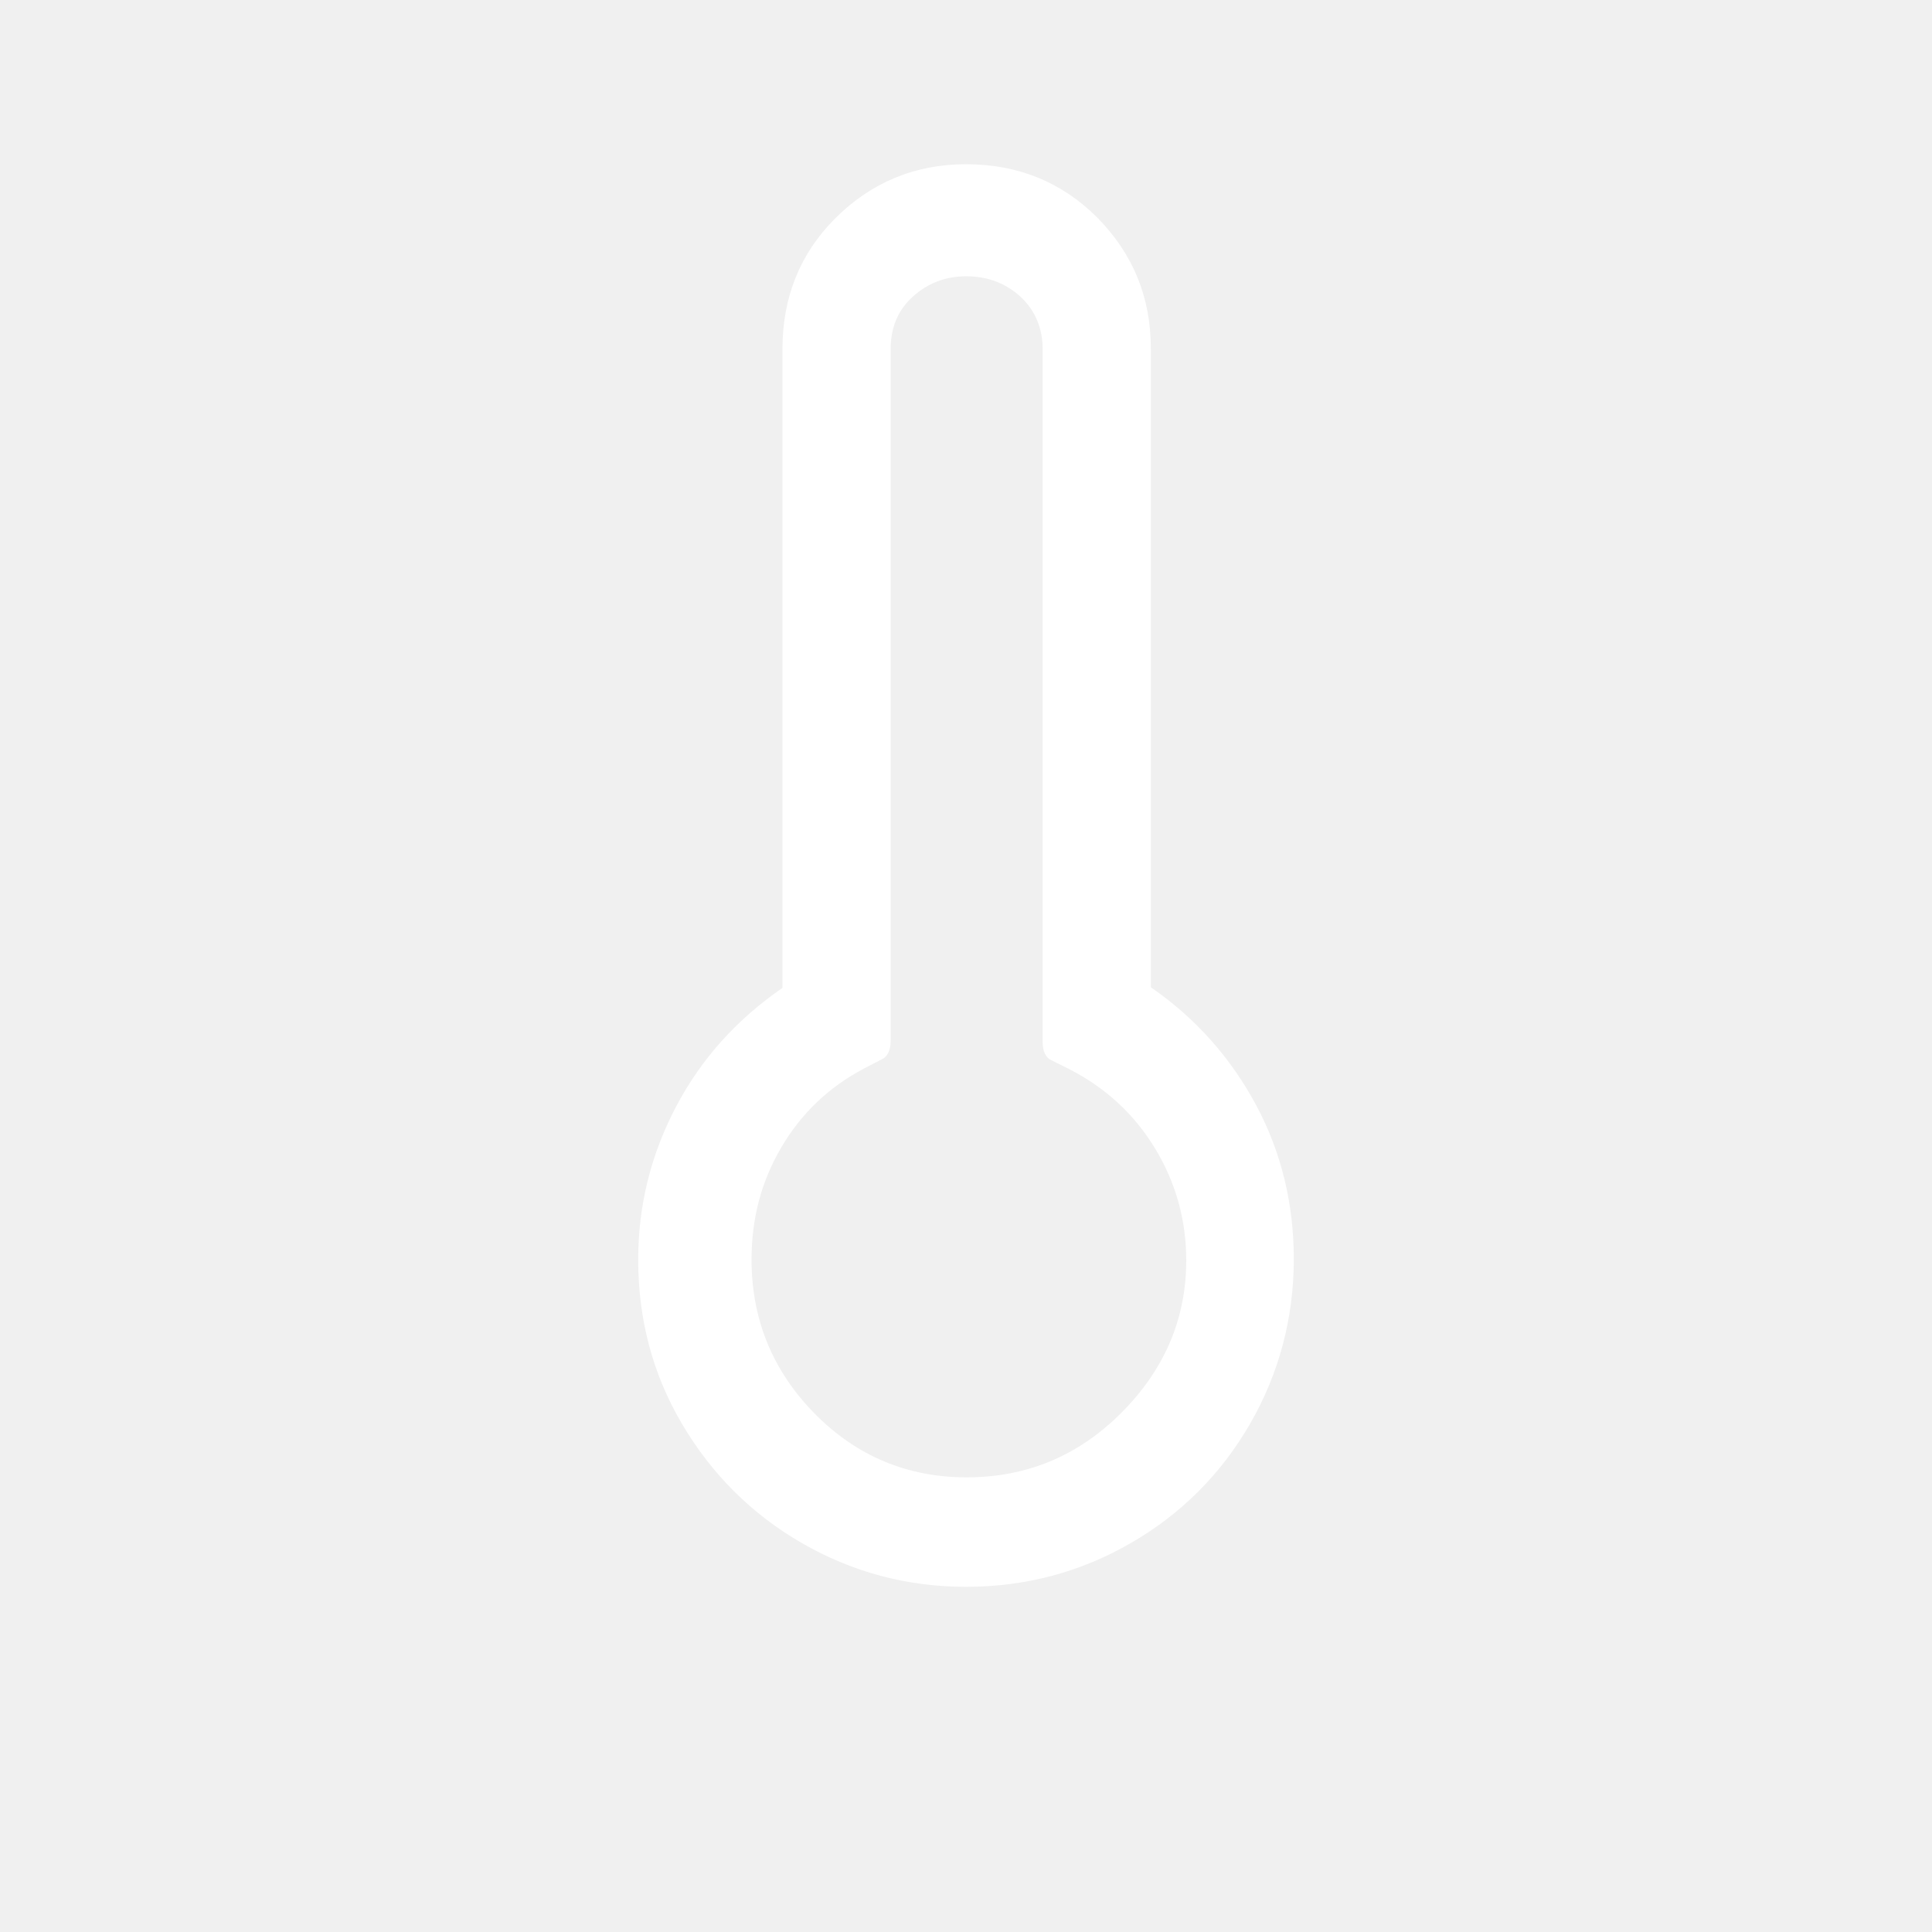
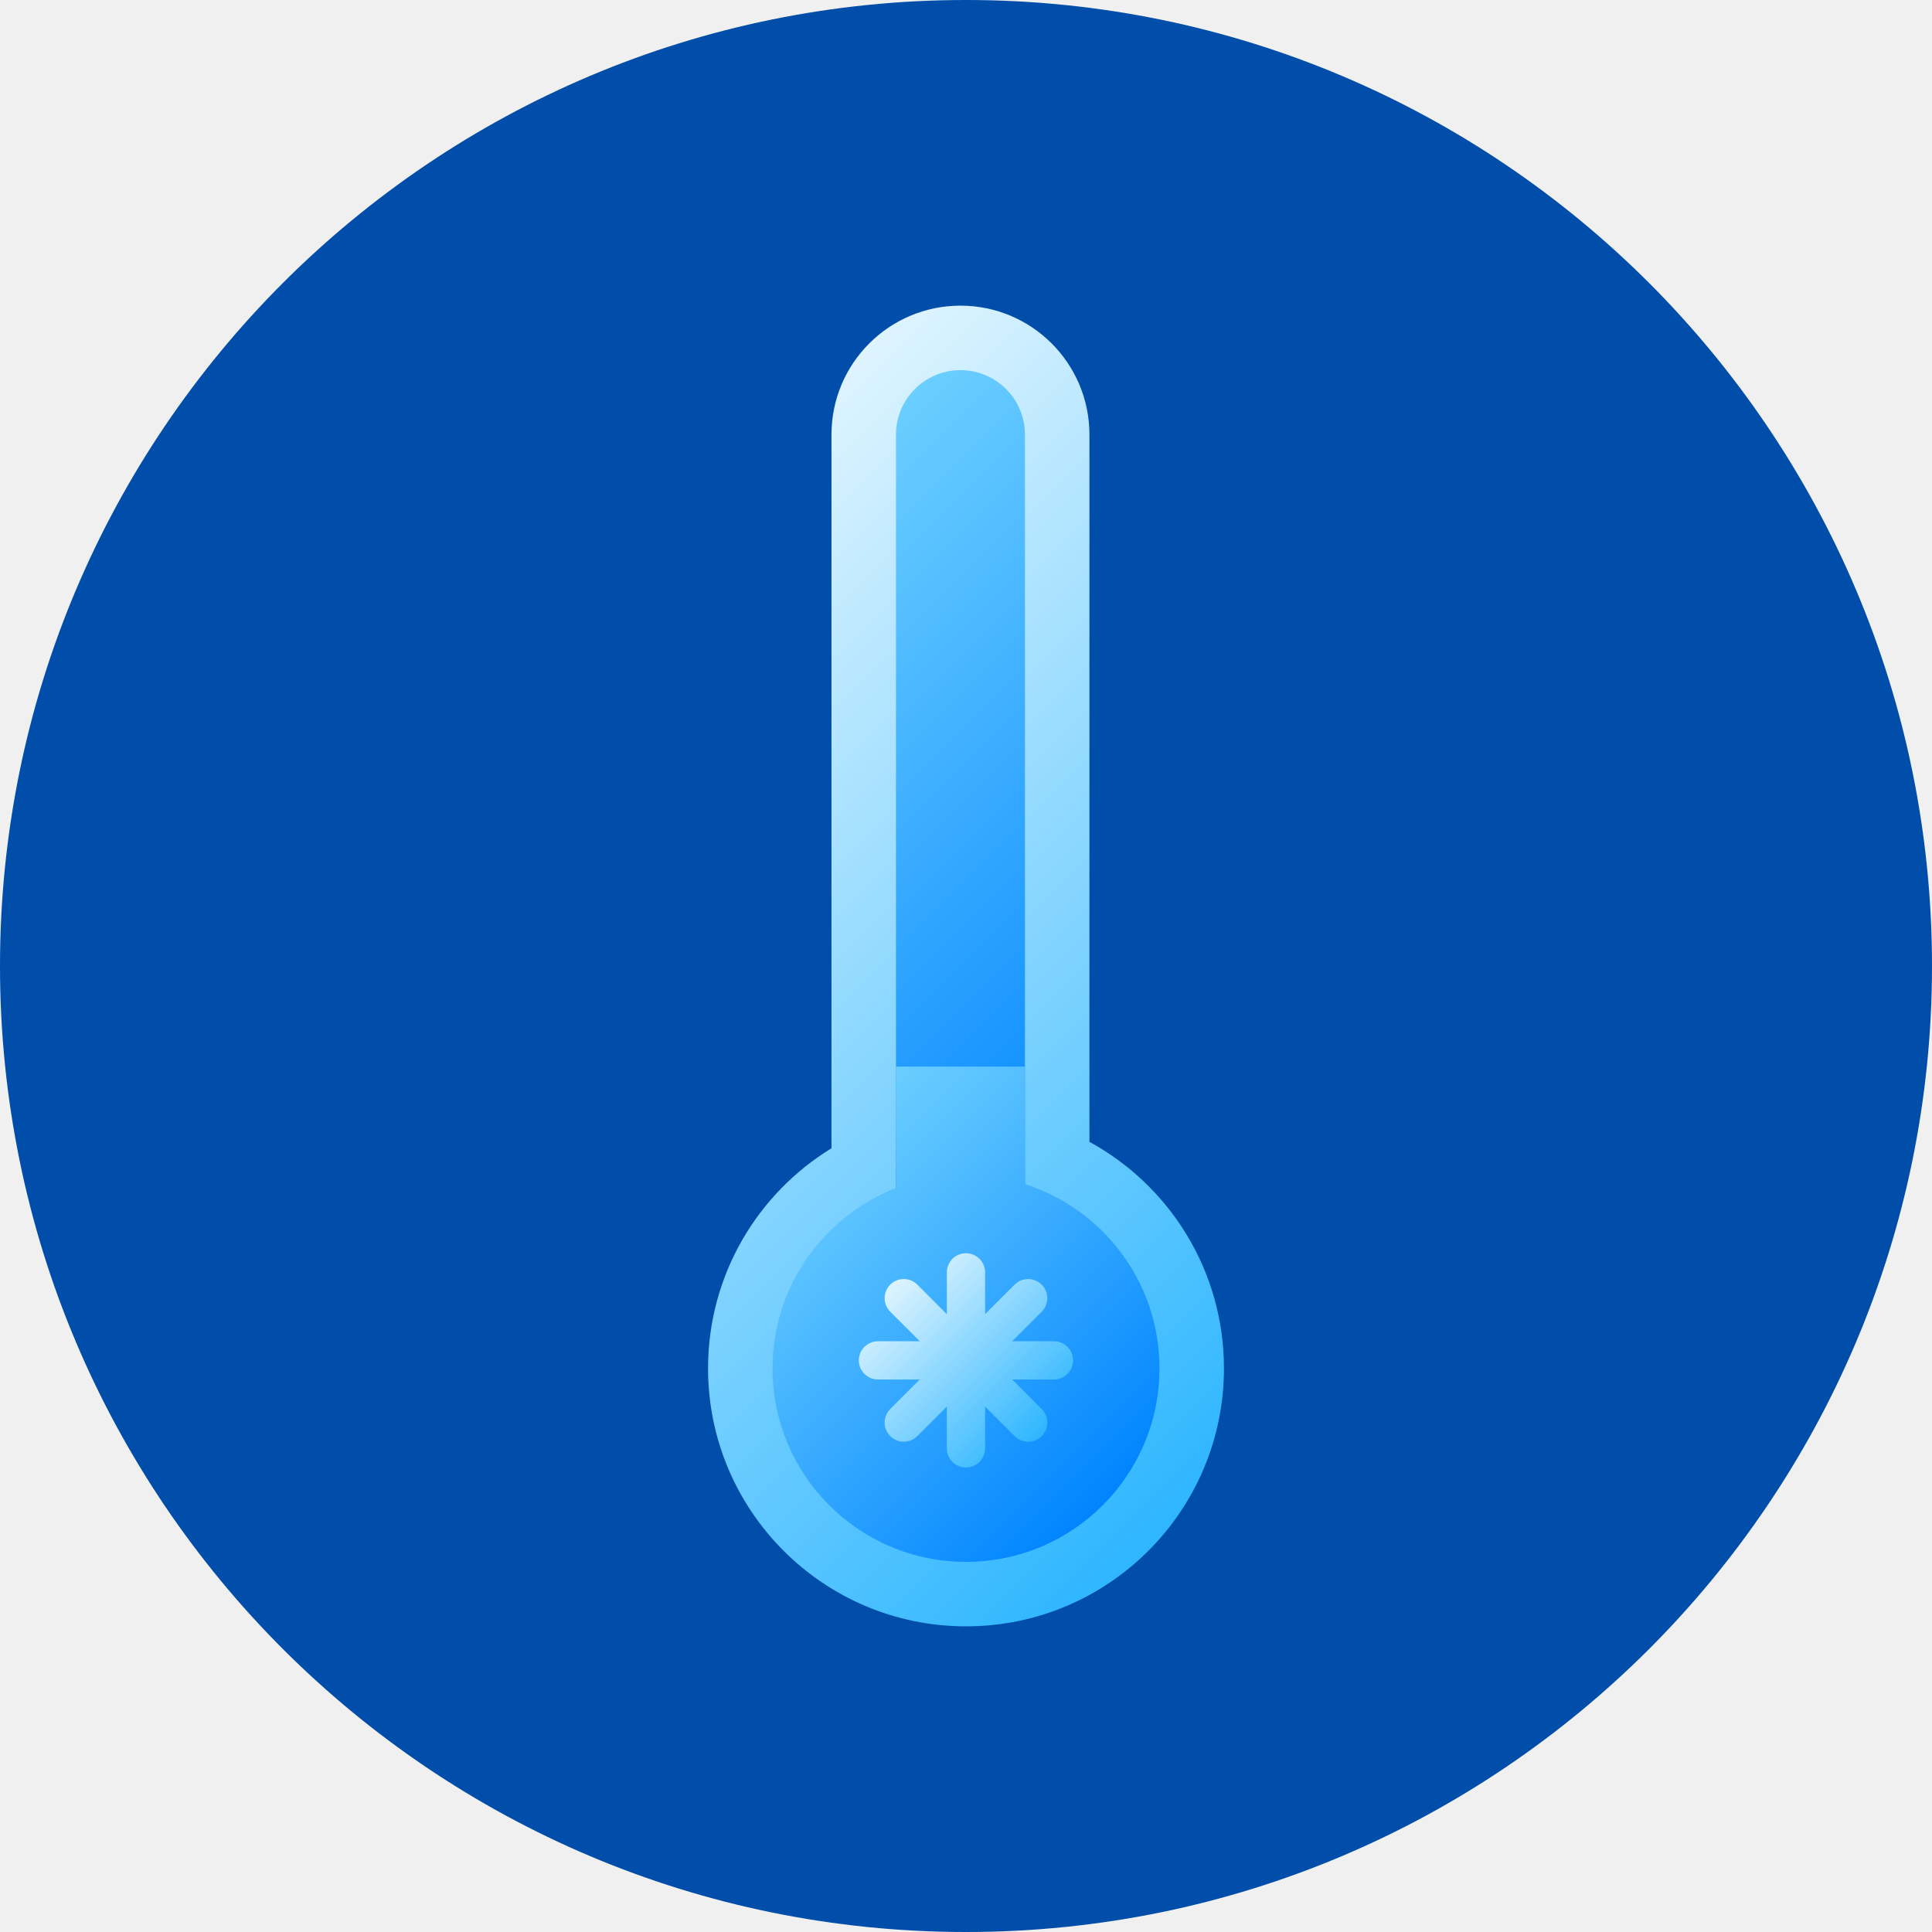
- <svg xmlns="http://www.w3.org/2000/svg" version="1.1" id="Layer_1" x="0px" y="0px" viewBox="0 0 30 30" style="enable-background:new 0 0 30 30;" xml:space="preserve">
-   <path fill="white" d="M9.91,19.56c0-0.85,0.2-1.64,0.59-2.38s0.94-1.35,1.65-1.84V5.42c0-0.8,0.27-1.48,0.82-2.03S14.2,2.55,15,2.55  c0.81,0,1.49,0.28,2.04,0.83c0.55,0.56,0.83,1.23,0.83,2.03v9.92c0.71,0.49,1.25,1.11,1.64,1.84s0.58,1.53,0.58,2.38  c0,0.92-0.23,1.78-0.68,2.56s-1.07,1.4-1.85,1.85s-1.63,0.68-2.56,0.68c-0.92,0-1.77-0.23-2.55-0.68s-1.4-1.07-1.86-1.85  S9.91,20.48,9.91,19.56z M11.67,19.56c0,0.93,0.33,1.73,0.98,2.39c0.65,0.66,1.44,0.99,2.36,0.99c0.93,0,1.73-0.33,2.4-1  s1.01-1.46,1.01-2.37c0-0.62-0.16-1.2-0.48-1.73c-0.32-0.53-0.76-0.94-1.32-1.23l-0.28-0.14c-0.1-0.04-0.15-0.14-0.15-0.29V5.42  c0-0.32-0.11-0.59-0.34-0.81C15.62,4.4,15.34,4.29,15,4.29c-0.32,0-0.6,0.11-0.83,0.32c-0.23,0.21-0.34,0.48-0.34,0.81v10.74  c0,0.15-0.05,0.25-0.14,0.29l-0.27,0.14c-0.55,0.29-0.98,0.7-1.29,1.23C11.82,18.35,11.67,18.92,11.67,19.56z" />
+ <svg xmlns="http://www.w3.org/2000/svg" xmlns:xlink="http://www.w3.org/1999/xlink" id="Layer_2" viewBox="0 0 512 512" data-name="Layer 2">
+   <linearGradient id="linear-gradient" gradientUnits="userSpaceOnUse" x1="156.78" x2="353.75" y1="164.59" y2="361.56">
+     <stop offset="0" stop-color="#def4ff" />
+     <stop offset="1" stop-color="#2eb6ff" />
+   </linearGradient>
+   <linearGradient id="linear-gradient-2" gradientUnits="userSpaceOnUse" x1="188.57" x2="320.5" y1="156.98" y2="288.91">
+     <stop offset="0" stop-color="#6bceff" />
+     <stop offset="1" stop-color="#0084ff" />
+   </linearGradient>
+   <linearGradient id="linear-gradient-3" x1="212.5" x2="298.03" xlink:href="#linear-gradient-2" y1="307.6" y2="393.12" />
+   <linearGradient id="linear-gradient-4" x1="235.93" x2="276.07" xlink:href="#linear-gradient" y1="340.44" y2="380.57" />
+   <g id="Icon">
+     <g id="_39" data-name="39">
+       <circle cx="256" cy="256" fill="#004daa" r="256" />
+       <path d="m288.71 302.6v-187.42c0-18.88-15.3-34.18-34.18-34.18-18.88 0-34.18 15.3-34.18 34.18v189.12c-19.62 12.01-32.71 33.65-32.71 58.34 0 37.75 30.61 68.36 68.36 68.36s68.36-30.61 68.36-68.36c0-25.9-14.41-48.44-35.65-60.04z" fill="url(#linear-gradient)" />
+       <path d="m254.53 98.09c9.43 0 17.09 7.66 17.09 17.09v222.6h-34.18v-222.6c0-9.43 7.66-17.09 17.09-17.09z" fill="url(#linear-gradient-2)" />
+       <path d="m271.62 313.8v-31.14h-34.18v32.19c-19.14 7.44-32.71 26.02-32.71 47.79 0 28.32 22.95 51.27 51.27 51.27s51.27-22.95 51.27-51.27c0-22.87-14.97-42.23-35.65-48.84z" fill="url(#linear-gradient-3)" />
+       <path d="m279.31 355.44h-11.08l7.83-7.83c1.98-1.98 1.98-5.19 0-7.17-1.98-1.98-5.19-1.98-7.17 0l-7.83 7.83v-11.08c0-2.8-2.27-5.07-5.07-5.07s-5.07 2.27-5.07 5.07v11.08l-7.83-7.83c-1.98-1.98-5.19-1.98-7.17 0s-1.98 5.19 0 7.17l7.83 7.83h-11.08c-2.8 0-5.07 2.27-5.07 5.07 0 2.8 2.27 5.07 5.07 5.07h11.08l-7.83 7.83c-1.98 1.98-1.98 5.19 0 7.17s5.19 1.98 7.17 0l7.83-7.83v11.08c0 2.8 2.27 5.07 5.07 5.07s5.07-2.27 5.07-5.07v-11.08l7.83 7.83c1.98 1.98 5.19 1.98 7.17 0 1.98-1.98 1.98-5.19 0-7.17l-7.83-7.83h11.08c2.8 0 5.07-2.27 5.07-5.07 0-2.8-2.27-5.07-5.07-5.07z" fill="url(#linear-gradient-4)" />
+     </g>
+   </g>
</svg>
